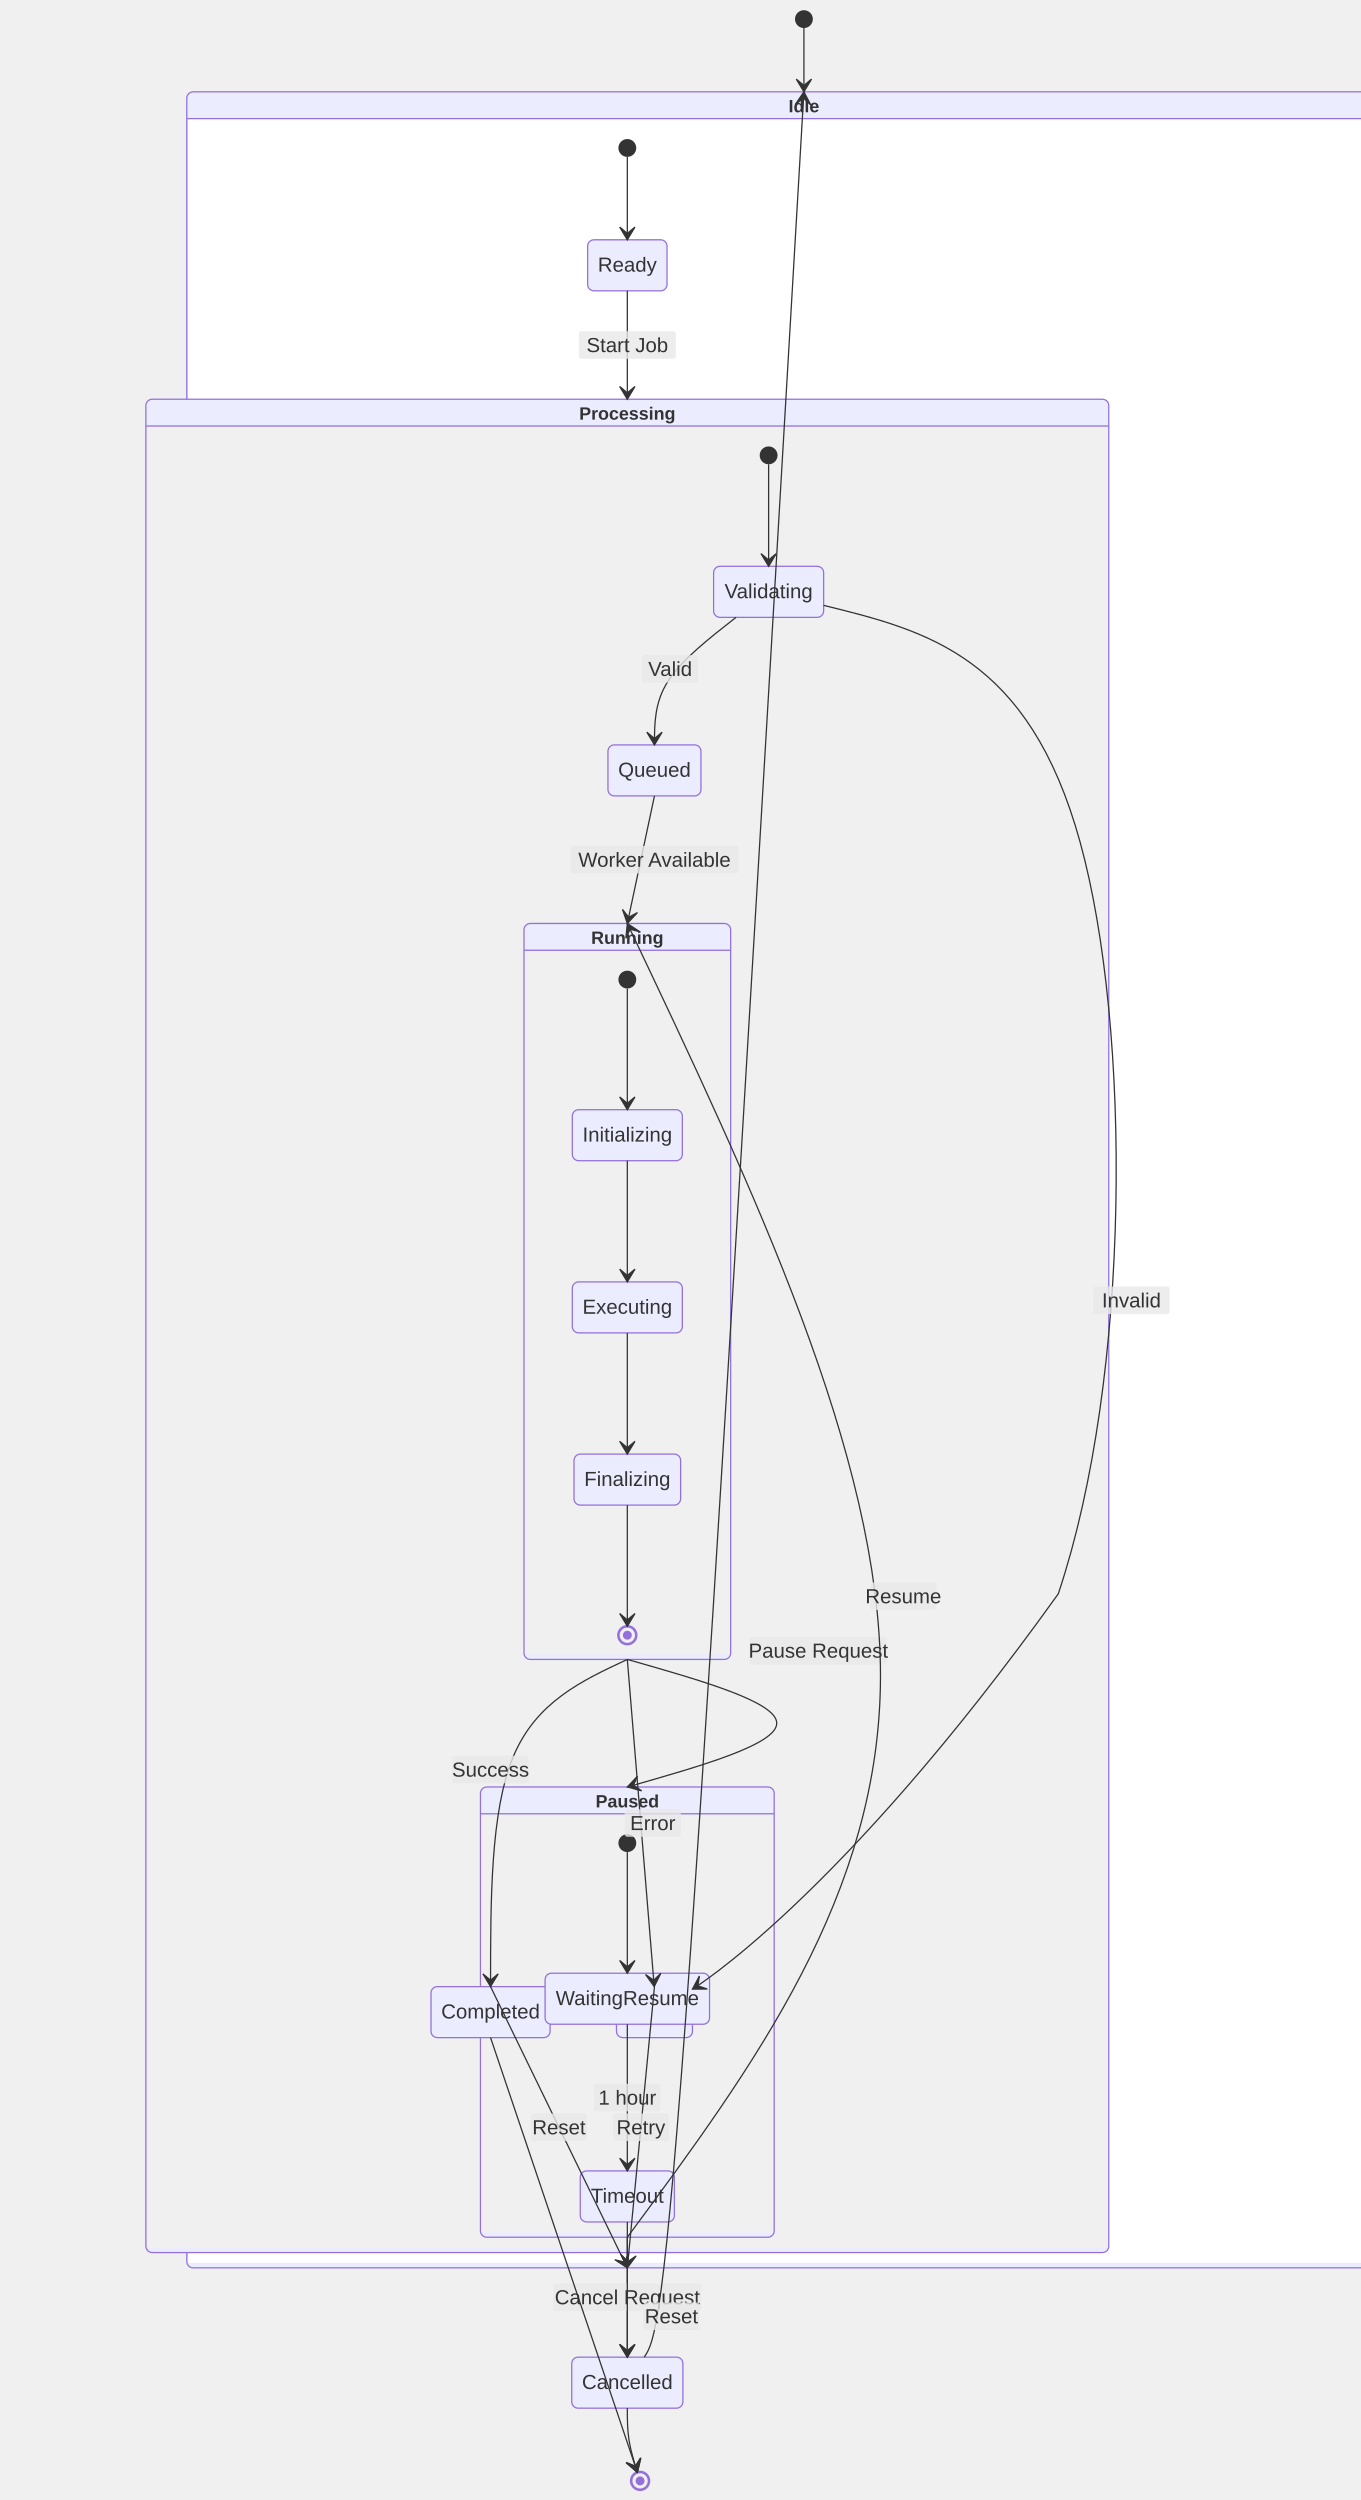
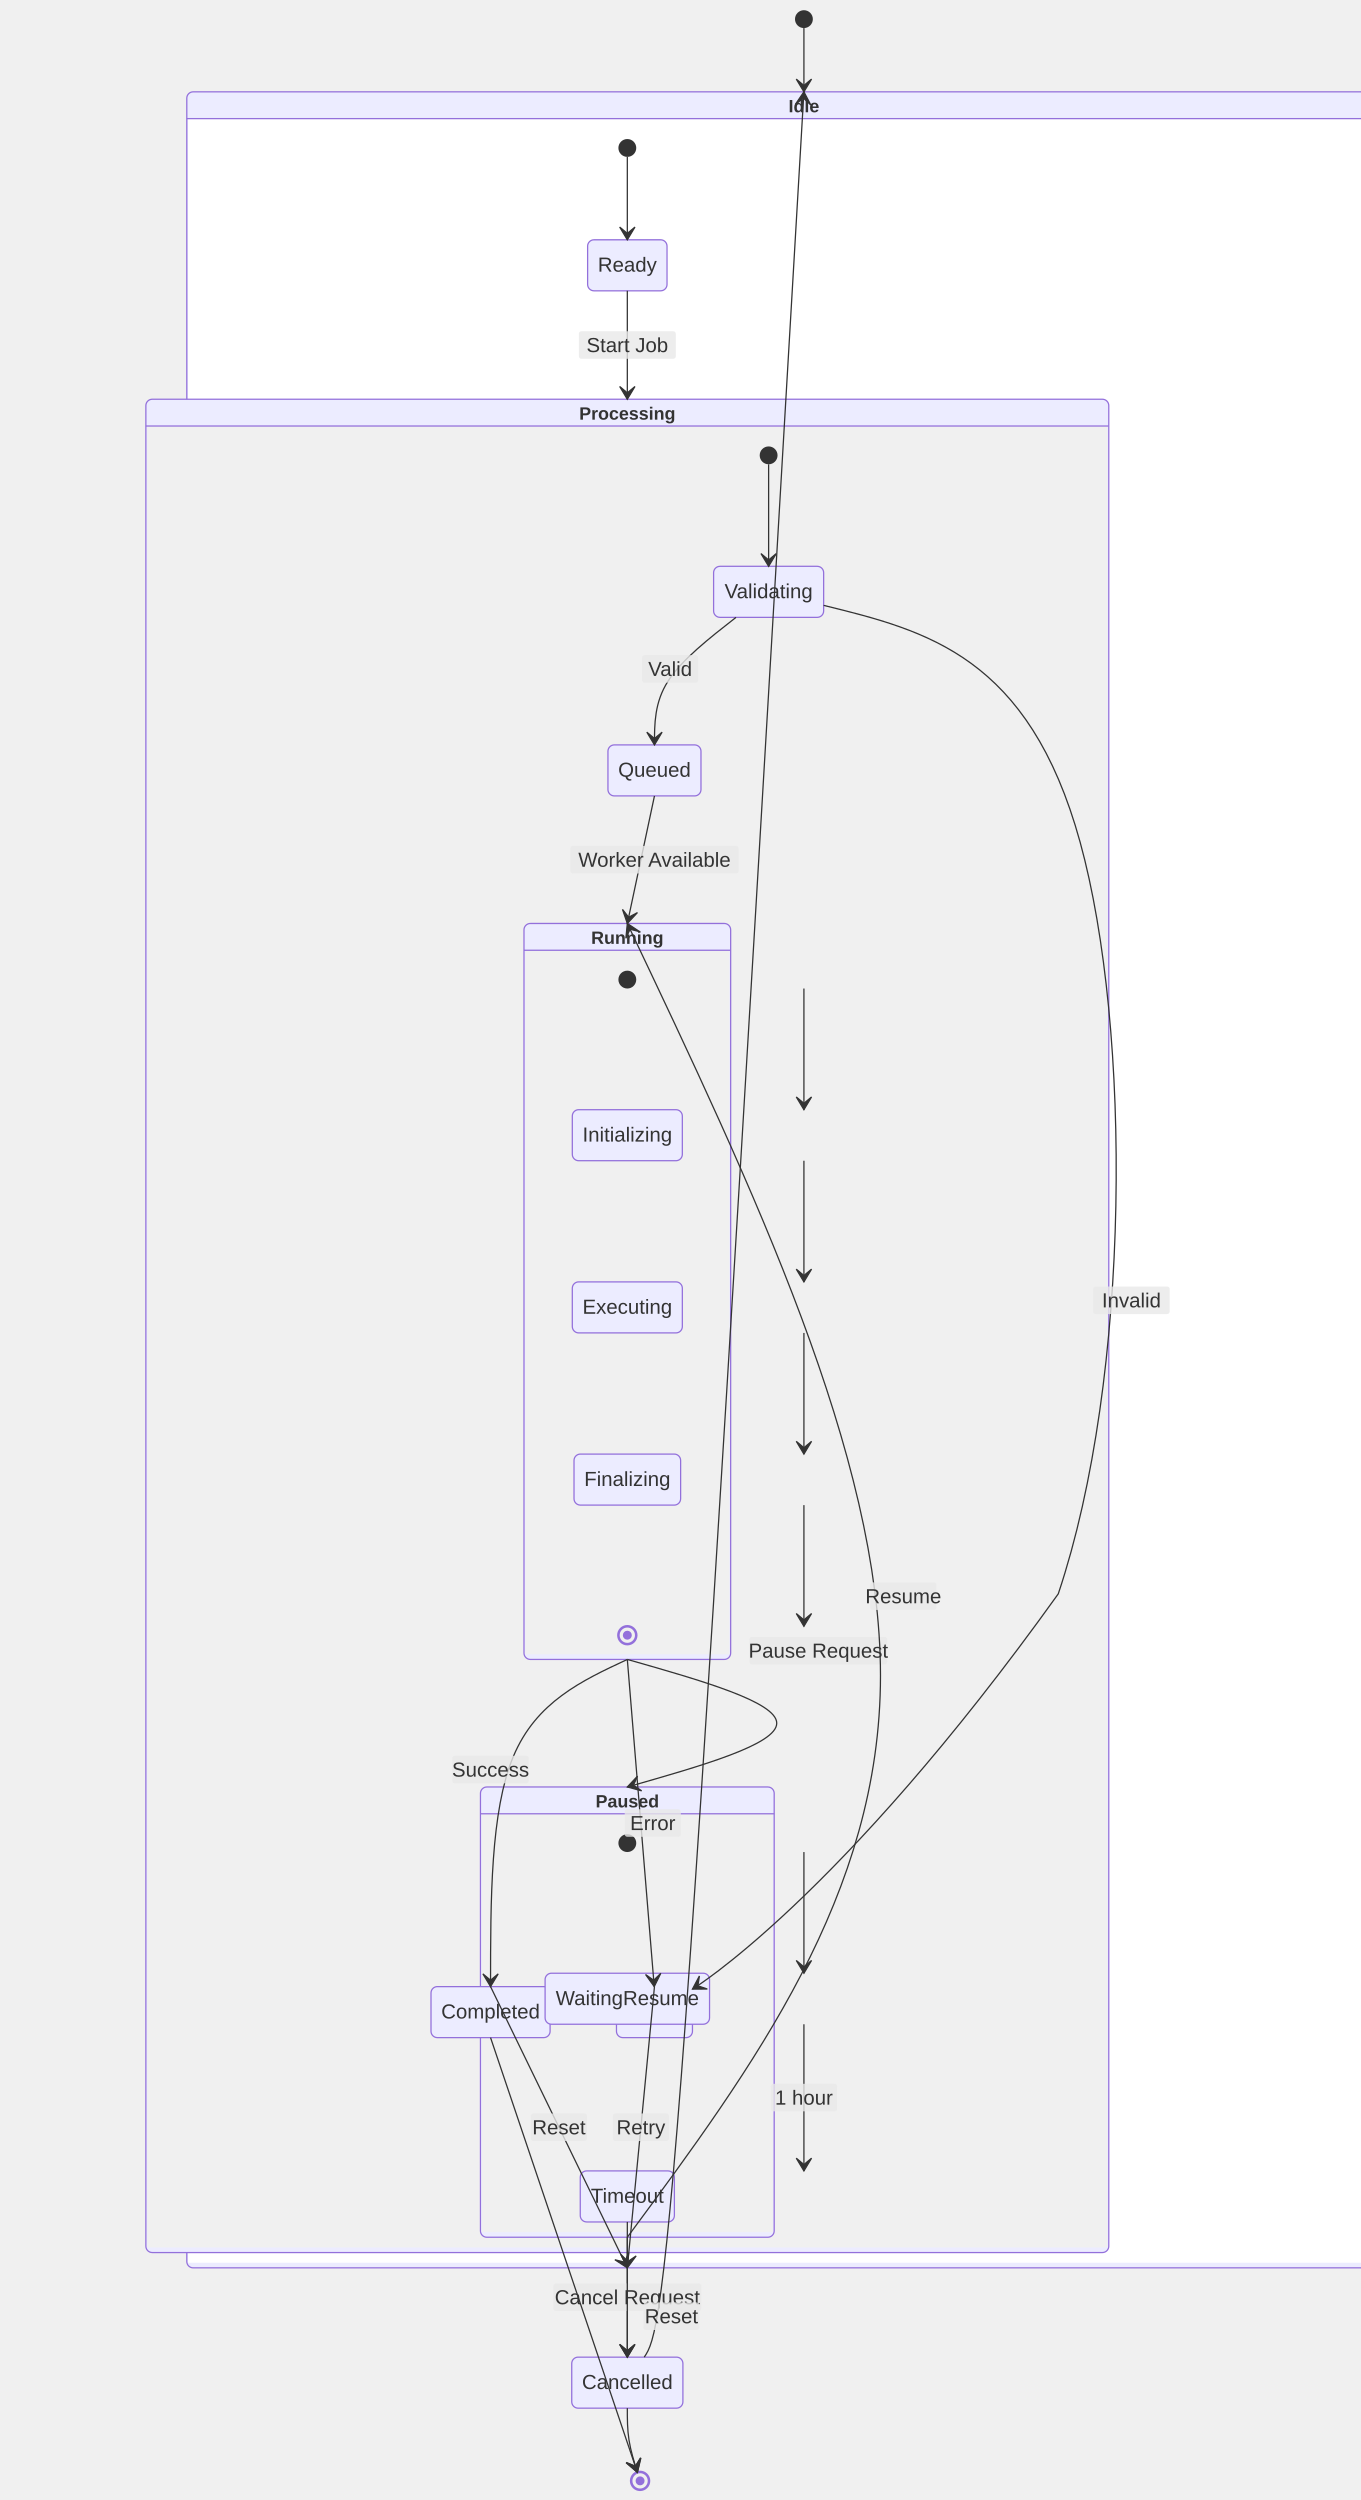
<svg xmlns="http://www.w3.org/2000/svg" width="1066.641" height="1960" viewBox="-8 -8 1066.641 1960" class="mermaid">
  <style>

.mermaid {
  font-family: trebuchet ms, verdana, arial, sans-serif;
  font-size: 16px;
}

.node rect,
.node polygon,
.node circle,
.node ellipse,
.node path {
  fill: #ECECFF;
  stroke: #9370DB;
  stroke-width: 1px;
}

.node line {
  stroke: #9370DB;
  stroke-width: 1px;
}

.node .label {
  fill: #333333;
}

.node text {
  fill: #333333;
  font-family: trebuchet ms, verdana, arial, sans-serif;
  font-size: 16px;
}

.edge-path {
  fill: none;
  stroke: #333333;
  stroke-width: 1px;
}

.edge-label {
  fill: #333333;
  font-family: trebuchet ms, verdana, arial, sans-serif;
}

.edge-label-bg {
  fill: rgba(232, 232, 232, 0.8);
}

.subgraph {
  fill: #ffffde;
  stroke: #aaaa33;
  stroke-width: 1px;
}

.subgraph-title {
  fill: #333333;
  font-weight: bold;
}

.cluster rect {
  fill: #ffffde;
  stroke: #aaaa33;
  stroke-width: 1px;
  rx: 5px;
  ry: 5px;
}

.cluster-label {
  fill: #333333;
  font-family: trebuchet ms, verdana, arial, sans-serif;
  font-size: 16px;
  font-weight: bold;
}

marker path {
  fill: #333333;
  stroke: #333333;
}


.state-title {
  fill: #333333;
}

.state-box {
  fill: #ECECFF;
  stroke: #9370DB;
}

.state-label {
  fill: #333333;
}

.state-description {
  fill: #666666;
}

.state-start {
  fill: #333333;
}

.state-end-outer {
  fill: none;
  stroke: #9370DB;
  stroke-width: 2;
}

.state-end-inner {
  fill: #9370DB;
  stroke: #9370DB;
  stroke-width: 2;
}

.state-fork-join {
  fill: #333333;
}

.state-choice {
  fill: #ECECFF;
  stroke: #333333;
}

.state-divider {
  stroke: #333333;
  stroke-dasharray: 5, 5;
  fill: none;
}

.transition-path {
  stroke: #333333;
  fill: none;
}

.transition-label {
  fill: #333333;
}

.transition-label-bg {
  fill: rgba(232, 232, 232, 0.8);
  stroke: none;
}

.note-box {
  fill: #FFFFCC;
  stroke: #333333;
}

.note-text {
  fill: #333333;
}

.state-composite-outer {
  fill: #ECECFF;
  stroke: #9370DB;
  stroke-width: 1px;
}

.state-composite-inner {
  fill: #ffffff;
  stroke: none;
}

.state-composite-inner-alt {
  fill: #f0f0f0;
  stroke: none;
}

.state-composite-label {
  fill: #333333;
  font-weight: bold;
}

.state-composite-divider {
  stroke: #9370DB;
  stroke-width: 1px;
  fill: none;
}

  </style>
  <defs>
    <marker id="arrow" viewBox="0 0 20 14" refX="19" refY="7" markerWidth="20" markerHeight="14" orient="auto" markerUnits="userSpaceOnUse">
-       <path d="M 19,7 L9,13 L14,7 L9,1 Z" stroke="#333333" stroke-width="1" fill="#333333" />
+       <path d="M 19,7 L9,13 L14,7 L9,1 Z" fill="#333333" stroke="#333333" stroke-width="1" />
    </marker>
  </defs>
  <g class="root">
    <g class="clusters">

    </g>
    <g class="edgePaths">

    </g>
    <g class="edgeLabels">

    </g>
    <g class="nodes">

    </g>
    <g class="composite-state" id="composite-Idle">
      <rect x="138.448" y="64" width="967.641" height="1706" rx="5" ry="5" class="state-composite-outer" />
      <rect x="139.448" y="85" width="965.641" height="1681" rx="0" ry="0" class="state-composite-inner" />
      <path d="M 138.448 85 L 1106.089 85" class="state-composite-divider" />
-       <text x="622.269" y="80" class="state-composite-label" text-anchor="middle" font-size="14">Idle</text>
+       <text x="622.269" y="80" class="state-composite-label" font-size="14" text-anchor="middle">Idle</text>
    </g>
    <g class="composite-state" id="composite-Processing">
      <rect x="106.364" y="305" width="754.913" height="1453" rx="5" ry="5" class="state-composite-outer" />
      <rect x="107.364" y="326" width="752.913" height="1428" rx="0" ry="0" class="state-composite-inner-alt" />
      <path d="M 106.364 326 L 861.277 326" class="state-composite-divider" />
-       <text x="483.821" y="321" class="state-composite-label" font-size="14" text-anchor="middle">Processing</text>
+       <text x="483.821" y="321" class="state-composite-label" text-anchor="middle" font-size="14">Processing</text>
    </g>
    <g class="composite-state" id="composite-Paused">
      <rect x="368.677" y="1393" width="230.288" height="353" rx="5" ry="5" class="state-composite-outer" />
      <rect x="369.677" y="1414" width="228.288" height="328" rx="0" ry="0" class="state-composite-inner-alt" />
      <path d="M 368.677 1414 L 598.964 1414" class="state-composite-divider" />
-       <text x="483.821" y="1409" class="state-composite-label" font-size="14" text-anchor="middle">Paused</text>
+       <text x="483.821" y="1409" class="state-composite-label" text-anchor="middle" font-size="14">Paused</text>
    </g>
    <g class="composite-state" id="composite-Running">
      <rect x="402.808" y="716" width="162.025" height="577" rx="5" ry="5" class="state-composite-outer" />
      <rect x="403.808" y="737" width="160.025" height="552" rx="0" ry="0" class="state-composite-inner-alt" />
      <path d="M 402.808 737 L 564.833 737" class="state-composite-divider" />
      <text x="483.821" y="732" class="state-composite-label" font-size="14" text-anchor="middle">Running</text>
    </g>
    <g class="state-node" id="state-Cancelled">
      <path d="M 445.243 1840 H 522.399 A 5 5 0 0 1 527.399 1845 V 1875 A 5 5 0 0 1 522.399 1880 H 445.243 A 5 5 0 0 1 440.243 1875 V 1845 A 5 5 0 0 1 445.243 1840 Z" class="state-box" fill="#ECECFF" stroke="#9370DB" stroke-width="1" />
      <text x="483.821" y="1865" class="state-label" font-size="16" text-anchor="middle">Cancelled</text>
    </g>
    <g class="state-node" id="state-Completed">
-       <path d="M 334.903 1549.5 H 418.278 A 5 5 0 0 1 423.278 1554.5 V 1584.5 A 5 5 0 0 1 418.278 1589.5 H 334.903 A 5 5 0 0 1 329.903 1584.5 V 1554.5 A 5 5 0 0 1 334.903 1549.5 Z" class="state-box" stroke="#9370DB" stroke-width="1" fill="#ECECFF" />
-       <text x="376.591" y="1574.5" class="state-label" font-size="16" text-anchor="middle">Completed</text>
+       <path d="M 334.903 1549.5 H 418.278 A 5 5 0 0 1 423.278 1554.5 V 1584.5 A 5 5 0 0 1 418.278 1589.5 H 334.903 A 5 5 0 0 1 329.903 1584.5 V 1554.5 A 5 5 0 0 1 334.903 1549.5 Z" class="state-box" stroke="#9370DB" fill="#ECECFF" stroke-width="1" />
+       <text x="376.591" y="1574.5" class="state-label" text-anchor="middle" font-size="16">Completed</text>
    </g>
    <g class="state-node" id="state-Executing">
-       <path d="M 445.688 997 H 521.953 A 5 5 0 0 1 526.953 1002 V 1032 A 5 5 0 0 1 521.953 1037 H 445.688 A 5 5 0 0 1 440.688 1032 V 1002 A 5 5 0 0 1 445.688 997 Z" class="state-box" fill="#ECECFF" stroke="#9370DB" stroke-width="1" />
+       <path d="M 445.688 997 H 521.953 A 5 5 0 0 1 526.953 1002 V 1032 A 5 5 0 0 1 521.953 1037 H 445.688 A 5 5 0 0 1 440.688 1032 V 1002 A 5 5 0 0 1 445.688 997 Z" class="state-box" stroke-width="1" fill="#ECECFF" stroke="#9370DB" />
      <text x="483.821" y="1022" class="state-label" text-anchor="middle" font-size="16">Executing</text>
    </g>
    <g class="state-node" id="state-Failed">
-       <path d="M 480.312 1549.5 H 529.89 A 5 5 0 0 1 534.89 1554.5 V 1584.5 A 5 5 0 0 1 529.89 1589.5 H 480.312 A 5 5 0 0 1 475.312 1584.5 V 1554.5 A 5 5 0 0 1 480.312 1549.5 Z" class="state-box" fill="#ECECFF" stroke="#9370DB" stroke-width="1" />
+       <path d="M 480.312 1549.5 H 529.89 A 5 5 0 0 1 534.89 1554.5 V 1584.5 A 5 5 0 0 1 529.89 1589.5 H 480.312 A 5 5 0 0 1 475.312 1584.5 V 1554.5 A 5 5 0 0 1 480.312 1549.5 Z" class="state-box" stroke="#9370DB" fill="#ECECFF" stroke-width="1" />
      <text x="505.101" y="1574.5" class="state-label" text-anchor="middle" font-size="16">Failed</text>
    </g>
    <g class="state-node" id="state-Finalizing">
-       <path d="M 447.028 1132 H 520.614 A 5 5 0 0 1 525.614 1137 V 1167 A 5 5 0 0 1 520.614 1172 H 447.028 A 5 5 0 0 1 442.028 1167 V 1137 A 5 5 0 0 1 447.028 1132 Z" class="state-box" stroke="#9370DB" stroke-width="1" fill="#ECECFF" />
+       <path d="M 447.028 1132 H 520.614 A 5 5 0 0 1 525.614 1137 V 1167 A 5 5 0 0 1 520.614 1172 H 447.028 A 5 5 0 0 1 442.028 1167 V 1137 A 5 5 0 0 1 447.028 1132 Z" class="state-box" fill="#ECECFF" stroke="#9370DB" stroke-width="1" />
      <text x="483.821" y="1157" class="state-label" font-size="16" text-anchor="middle">Finalizing</text>
    </g>
    <g class="state-node" id="state-Idle_start">
      <circle cx="483.821" cy="108" r="7" class="state-start" fill="#333333" />
    </g>
    <g class="state-node" id="state-Initializing">
-       <path d="M 445.692 862 H 521.95 A 5 5 0 0 1 526.95 867 V 897 A 5 5 0 0 1 521.95 902 H 445.692 A 5 5 0 0 1 440.692 897 V 867 A 5 5 0 0 1 445.692 862 Z" class="state-box" stroke="#9370DB" fill="#ECECFF" stroke-width="1" />
-       <text x="483.821" y="887" class="state-label" text-anchor="middle" font-size="16">Initializing</text>
+       <path d="M 445.692 862 H 521.95 A 5 5 0 0 1 526.95 867 V 897 A 5 5 0 0 1 521.95 902 H 445.692 A 5 5 0 0 1 440.692 897 V 867 A 5 5 0 0 1 445.692 862 Z" class="state-box" fill="#ECECFF" stroke="#9370DB" stroke-width="1" />
+       <text x="483.821" y="887" class="state-label" font-size="16" text-anchor="middle">Initializing</text>
    </g>
    <g class="state-node" id="state-Paused_start">
      <circle cx="483.821" cy="1437" r="7" class="state-start" fill="#333333" />
    </g>
    <g class="state-node" id="state-Processing_start">
      <circle cx="594.601" cy="349" r="7" class="state-start" fill="#333333" />
    </g>
    <g class="state-node" id="state-Queued">
      <path d="M 473.632 576 H 536.57 A 5 5 0 0 1 541.57 581 V 611 A 5 5 0 0 1 536.57 616 H 473.632 A 5 5 0 0 1 468.632 611 V 581 A 5 5 0 0 1 473.632 576 Z" class="state-box" stroke="#9370DB" stroke-width="1" fill="#ECECFF" />
      <text x="505.101" y="601" class="state-label" text-anchor="middle" font-size="16">Queued</text>
    </g>
    <g class="state-node" id="state-Ready">
-       <path d="M 457.696 180 H 509.946 A 5 5 0 0 1 514.946 185 V 215 A 5 5 0 0 1 509.946 220 H 457.696 A 5 5 0 0 1 452.696 215 V 185 A 5 5 0 0 1 457.696 180 Z" class="state-box" fill="#ECECFF" stroke="#9370DB" stroke-width="1" />
-       <text x="483.821" y="205" class="state-label" text-anchor="middle" font-size="16">Ready</text>
+       <path d="M 457.696 180 H 509.946 A 5 5 0 0 1 514.946 185 V 215 A 5 5 0 0 1 509.946 220 H 457.696 A 5 5 0 0 1 452.696 215 V 185 A 5 5 0 0 1 457.696 180 Z" class="state-box" stroke="#9370DB" stroke-width="1" fill="#ECECFF" />
+       <text x="483.821" y="205" class="state-label" font-size="16" text-anchor="middle">Ready</text>
    </g>
    <g class="state-node" id="state-Running_end">
-       <path d="M 476.821 1274 A 7 7 0 1 0 490.821 1274 A 7 7 0 1 0 476.821 1274 Z" class="state-end-outer" fill="none" stroke="#9370DB" stroke-width="2" />
-       <path d="M 481.301 1274 A 2.52 2.52 0 1 0 486.341 1274 A 2.52 2.52 0 1 0 481.301 1274 Z" class="state-end-inner" stroke-width="2" stroke="#9370DB" fill="#9370DB" />
+       <path d="M 476.821 1274 A 7 7 0 1 0 490.821 1274 A 7 7 0 1 0 476.821 1274 Z" class="state-end-outer" stroke="#9370DB" stroke-width="2" fill="none" />
+       <path d="M 481.301 1274 A 2.52 2.52 0 1 0 486.341 1274 A 2.52 2.52 0 1 0 481.301 1274 Z" class="state-end-inner" stroke="#9370DB" stroke-width="2" fill="#9370DB" />
    </g>
    <g class="state-node" id="state-Running_start">
      <circle cx="483.821" cy="760" r="7" class="state-start" fill="#333333" />
    </g>
    <g class="state-node" id="state-Timeout">
-       <path d="M 451.922 1694 H 515.719 A 5 5 0 0 1 520.719 1699 V 1729 A 5 5 0 0 1 515.719 1734 H 451.922 A 5 5 0 0 1 446.922 1729 V 1699 A 5 5 0 0 1 451.922 1694 Z" class="state-box" fill="#ECECFF" stroke="#9370DB" stroke-width="1" />
+       <path d="M 451.922 1694 H 515.719 A 5 5 0 0 1 520.719 1699 V 1729 A 5 5 0 0 1 515.719 1734 H 451.922 A 5 5 0 0 1 446.922 1729 V 1699 A 5 5 0 0 1 451.922 1694 Z" class="state-box" stroke="#9370DB" stroke-width="1" fill="#ECECFF" />
      <text x="483.821" y="1719" class="state-label" font-size="16" text-anchor="middle">Timeout</text>
    </g>
    <g class="state-node" id="state-Validating">
-       <path d="M 556.464 436 H 632.738 A 5 5 0 0 1 637.738 441 V 471 A 5 5 0 0 1 632.738 476 H 556.464 A 5 5 0 0 1 551.464 471 V 441 A 5 5 0 0 1 556.464 436 Z" class="state-box" stroke-width="1" fill="#ECECFF" stroke="#9370DB" />
-       <text x="594.601" y="461" class="state-label" font-size="16" text-anchor="middle">Validating</text>
+       <path d="M 556.464 436 H 632.738 A 5 5 0 0 1 637.738 441 V 471 A 5 5 0 0 1 632.738 476 H 556.464 A 5 5 0 0 1 551.464 471 V 441 A 5 5 0 0 1 556.464 436 Z" class="state-box" stroke="#9370DB" stroke-width="1" fill="#ECECFF" />
+       <text x="594.601" y="461" class="state-label" text-anchor="middle" font-size="16">Validating</text>
    </g>
    <g class="state-node" id="state-WaitingResume">
-       <path d="M 424.356 1539 H 543.286 A 5 5 0 0 1 548.286 1544 V 1574 A 5 5 0 0 1 543.286 1579 H 424.356 A 5 5 0 0 1 419.356 1574 V 1544 A 5 5 0 0 1 424.356 1539 Z" class="state-box" stroke-width="1" stroke="#9370DB" fill="#ECECFF" />
-       <text x="483.821" y="1564" class="state-label" font-size="16" text-anchor="middle">WaitingResume</text>
+       <path d="M 424.356 1539 H 543.286 A 5 5 0 0 1 548.286 1544 V 1574 A 5 5 0 0 1 543.286 1579 H 424.356 A 5 5 0 0 1 419.356 1574 V 1544 A 5 5 0 0 1 424.356 1539 Z" class="state-box" stroke="#9370DB" fill="#ECECFF" stroke-width="1" />
+       <text x="483.821" y="1564" class="state-label" text-anchor="middle" font-size="16">WaitingResume</text>
    </g>
    <g class="state-node" id="state-root_end">
      <path d="M 486.821 1937 A 7 7 0 1 0 500.821 1937 A 7 7 0 1 0 486.821 1937 Z" class="state-end-outer" fill="none" stroke="#9370DB" stroke-width="2" />
-       <path d="M 491.301 1937 A 2.52 2.52 0 1 0 496.341 1937 A 2.52 2.52 0 1 0 491.301 1937 Z" class="state-end-inner" stroke="#9370DB" stroke-width="2" fill="#9370DB" />
+       <path d="M 491.301 1937 A 2.52 2.52 0 1 0 496.341 1937 A 2.52 2.52 0 1 0 491.301 1937 Z" class="state-end-inner" fill="#9370DB" stroke="#9370DB" stroke-width="2" />
    </g>
    <g class="state-node" id="state-root_start">
      <circle cx="622.269" cy="7" r="7" class="state-start" fill="#333333" />
    </g>
    <g class="transition">
      <path d="M 622.27 14.00 C 622.27 22.33, 622.27 30.67, 622.27 39.00 C 622.27 47.33, 622.27 55.67, 622.27 64.00" class="transition-path" stroke-width="1" fill="none" marker-end="url(#arrow)" />
    </g>
    <g class="transition">
-       <path d="M 483.82 115.00 C 483.82 125.83, 483.82 136.67, 483.82 147.50 C 483.82 158.33, 483.82 169.17, 483.82 180.00" class="transition-path" fill="none" marker-end="url(#arrow)" stroke-width="1" />
-     </g>
-     <g class="transition">
-       <path d="M 483.82 220.00 C 483.82 234.17, 483.82 248.33, 483.82 262.50 C 483.82 276.67, 483.82 290.83, 483.82 305.00" class="transition-path" stroke-width="1" marker-end="url(#arrow)" fill="none" />
+       <path d="M 483.82 115.00 C 483.82 125.83, 483.82 136.67, 483.82 147.50 C 483.82 158.33, 483.82 169.17, 483.82 180.00" class="transition-path" stroke-width="1" marker-end="url(#arrow)" fill="none" />
+     </g>
+     <g class="transition">
+       <path d="M 483.82 220.00 C 483.82 234.17, 483.82 248.33, 483.82 262.50 C 483.82 276.67, 483.82 290.83, 483.82 305.00" class="transition-path" fill="none" stroke-width="1" marker-end="url(#arrow)" />
      <path d="M 447.821 251.7 H 519.821 A 2 2 0 0 1 521.821 253.7 V 271.3 A 2 2 0 0 1 519.821 273.3 H 447.821 A 2 2 0 0 1 445.821 271.3 V 253.7 A 2 2 0 0 1 447.821 251.7 Z" class="transition-label-bg" />
-       <text x="483.821" y="262.5" class="transition-label" text-anchor="middle" font-size="16" dominant-baseline="central">Start Job</text>
-     </g>
-     <g class="transition">
-       <path d="M 594.60 356.00 C 594.60 369.33, 594.60 382.67, 594.60 396.00 C 594.60 409.33, 594.60 422.67, 594.60 436.00" class="transition-path" stroke-width="1" fill="none" marker-end="url(#arrow)" />
-     </g>
-     <g class="transition">
-       <path d="M 569.03 476.00 C 547.72 492.67, 526.41 509.33, 515.76 526.00 C 505.10 542.67, 505.10 559.33, 505.10 576.00" class="transition-path" fill="none" stroke-width="1" marker-end="url(#arrow)" />
+       <text x="483.821" y="262.5" class="transition-label" dominant-baseline="central" text-anchor="middle" font-size="16">Start Job</text>
+     </g>
+     <g class="transition">
+       <path d="M 594.60 356.00 C 594.60 369.33, 594.60 382.67, 594.60 396.00 C 594.60 409.33, 594.60 422.67, 594.60 436.00" class="transition-path" marker-end="url(#arrow)" stroke-width="1" fill="none" />
+     </g>
+     <g class="transition">
+       <path d="M 569.03 476.00 C 547.72 492.67, 526.41 509.33, 515.76 526.00 C 505.10 542.67, 505.10 559.33, 505.10 576.00" class="transition-path" marker-end="url(#arrow)" stroke-width="1" fill="none" />
      <path d="M 497.373 505.602 H 537.373 A 2 2 0 0 1 539.373 507.602 V 525.202 A 2 2 0 0 1 537.373 527.202 H 497.373 A 2 2 0 0 1 495.373 525.202 V 507.602 A 2 2 0 0 1 497.373 505.602 Z" class="transition-label-bg" />
-       <text x="517.373" y="516.402" class="transition-label" dominant-baseline="central" text-anchor="middle" font-size="16">Valid</text>
+       <text x="517.373" y="516.402" class="transition-label" text-anchor="middle" dominant-baseline="central" font-size="16">Valid</text>
    </g>
    <g class="transition">
      <path d="M 637.74 466.62 C 718.17 486.41, 798.60 506.21, 838.82 652.27 C 879.03 798.33, 879.03 1070.67, 821.68 1241.58 C 649.60 1481.97, 534.89 1551.46, 534.89 1551.46" class="transition-path" marker-end="url(#arrow)" stroke-width="1" fill="none" />
      <path d="M 851.034 1000.629 H 907.034 A 2 2 0 0 1 909.034 1002.629 V 1020.229 A 2 2 0 0 1 907.034 1022.229 H 851.034 A 2 2 0 0 1 849.034 1020.229 V 1002.629 A 2 2 0 0 1 851.034 1000.629 Z" class="transition-label-bg" />
      <text x="879.034" y="1011.429" class="transition-label" dominant-baseline="central" font-size="16" text-anchor="middle">Invalid</text>
    </g>
    <g class="transition">
-       <path d="M 505.10 616.00 L 483.82 716.00" class="transition-path" fill="none" stroke-width="1" marker-end="url(#arrow)" />
+       <path d="M 505.10 616.00 L 483.82 716.00" class="transition-path" marker-end="url(#arrow)" fill="none" stroke-width="1" />
      <path d="M 441.101 655.2 H 569.101 A 2 2 0 0 1 571.101 657.2 V 674.8 A 2 2 0 0 1 569.101 676.8 H 441.101 A 2 2 0 0 1 439.101 674.8 V 657.2 A 2 2 0 0 1 441.101 655.2 Z" class="transition-label-bg" />
-       <text x="505.101" y="666" class="transition-label" dominant-baseline="central" text-anchor="middle" font-size="16">Worker Available</text>
-     </g>
-     <g class="transition">
-       <path d="M 483.82 1293.00 C 448.08 1309.67, 412.33 1326.33, 394.46 1369.08 C 376.59 1411.83, 376.59 1480.67, 376.59 1549.50" class="transition-path" stroke-width="1" fill="none" marker-end="url(#arrow)" />
+       <text x="505.101" y="666" class="transition-label" font-size="16" text-anchor="middle" dominant-baseline="central">Worker Available</text>
+     </g>
+     <g class="transition">
+       <path d="M 483.82 1293.00 C 448.08 1309.67, 412.33 1326.33, 394.46 1369.08 C 376.59 1411.83, 376.59 1480.67, 376.59 1549.50" class="transition-path" stroke-width="1" marker-end="url(#arrow)" fill="none" />
      <path d="M 348.591 1368.538 H 404.591 A 2 2 0 0 1 406.591 1370.538 V 1388.138 A 2 2 0 0 1 404.591 1390.138 H 348.591 A 2 2 0 0 1 346.591 1388.138 V 1370.538 A 2 2 0 0 1 348.591 1368.538 Z" class="transition-label-bg" />
      <text x="376.591" y="1379.338" class="transition-label" font-size="16" dominant-baseline="central" text-anchor="middle">Success</text>
    </g>
    <g class="transition">
-       <path d="M 483.82 1293.00 L 504.92 1549.50" class="transition-path" stroke-width="1" marker-end="url(#arrow)" fill="none" />
+       <path d="M 483.82 1293.00 L 504.92 1549.50" class="transition-path" fill="none" stroke-width="1" marker-end="url(#arrow)" />
      <path d="M 483.77 1410.451 H 523.77 A 2 2 0 0 1 525.77 1412.451 V 1430.051 A 2 2 0 0 1 523.77 1432.051 H 483.77 A 2 2 0 0 1 481.77 1430.051 V 1412.451 A 2 2 0 0 1 483.77 1410.451 Z" class="transition-label-bg" />
-       <text x="503.77" y="1421.251" class="transition-label" dominant-baseline="central" font-size="16" text-anchor="middle">Error</text>
-     </g>
-     <g class="transition">
-       <path d="M 483.82 1293.00 C 542.39 1309.67, 600.96 1326.33, 600.96 1343.00 C 600.96 1359.67, 542.39 1376.33, 483.82 1393.00" class="transition-path" stroke-width="1" fill="none" marker-end="url(#arrow)" />
+       <text x="503.77" y="1421.251" class="transition-label" text-anchor="middle" font-size="16" dominant-baseline="central">Error</text>
+     </g>
+     <g class="transition">
+       <path d="M 483.82 1293.00 C 542.39 1309.67, 600.96 1326.33, 600.96 1343.00 C 600.96 1359.67, 542.39 1376.33, 483.82 1393.00" class="transition-path" stroke-width="1" marker-end="url(#arrow)" fill="none" />
      <path d="M 581.57 1275.29 H 685.57 A 2 2 0 0 1 687.57 1277.29 V 1294.89 A 2 2 0 0 1 685.57 1296.89 H 581.57 A 2 2 0 0 1 579.57 1294.89 V 1277.29 A 2 2 0 0 1 581.57 1275.29 Z" class="transition-label-bg" />
-       <text x="633.57" y="1286.09" class="transition-label" dominant-baseline="central" text-anchor="middle" font-size="16">Pause Request</text>
-     </g>
-     <g class="transition">
-       <path d="M 483.82 767.00 C 483.82 782.83, 483.82 798.67, 483.82 814.50 C 483.82 830.33, 483.82 846.17, 483.82 862.00" class="transition-path" stroke-width="1" marker-end="url(#arrow)" fill="none" />
-     </g>
-     <g class="transition">
-       <path d="M 483.82 902.00 C 483.82 917.83, 483.82 933.67, 483.82 949.50 C 483.82 965.33, 483.82 981.17, 483.82 997.00" class="transition-path" marker-end="url(#arrow)" stroke-width="1" fill="none" />
-     </g>
-     <g class="transition">
-       <path d="M 483.82 1037.00 C 483.82 1052.83, 483.82 1068.67, 483.82 1084.50 C 483.82 1100.33, 483.82 1116.17, 483.82 1132.00" class="transition-path" fill="none" marker-end="url(#arrow)" stroke-width="1" />
-     </g>
-     <g class="transition">
-       <path d="M 483.82 1172.00 C 483.82 1187.83, 483.82 1203.67, 483.82 1219.50 C 483.82 1235.33, 483.82 1251.17, 483.82 1267.00" class="transition-path" fill="none" stroke-width="1" marker-end="url(#arrow)" />
-     </g>
-     <g class="transition">
-       <path d="M 483.82 1444.00 C 483.82 1459.83, 483.82 1475.67, 483.82 1491.50 C 483.82 1507.33, 483.82 1523.17, 483.82 1539.00" class="transition-path" stroke-width="1" fill="none" marker-end="url(#arrow)" />
-     </g>
-     <g class="transition">
-       <path d="M 483.82 1579.00 C 483.82 1598.17, 483.82 1617.33, 483.82 1636.50 C 483.82 1655.67, 483.82 1674.83, 483.82 1694.00" class="transition-path" marker-end="url(#arrow)" stroke-width="1" fill="none" />
-       <path d="M 459.821 1625.7 H 507.821 A 2 2 0 0 1 509.821 1627.7 V 1645.3 A 2 2 0 0 1 507.821 1647.3 H 459.821 A 2 2 0 0 1 457.821 1645.3 V 1627.7 A 2 2 0 0 1 459.821 1625.7 Z" class="transition-label-bg" />
-       <text x="483.821" y="1636.5" class="transition-label" font-size="16" text-anchor="middle" dominant-baseline="central">1 hour</text>
-     </g>
-     <g class="transition">
-       <path d="M 483.82 1746.00 C 583.06 1611.67, 682.30 1477.33, 682.30 1305.67 C 682.30 1134.00, 583.06 925.00, 483.82 716.00" class="transition-path" fill="none" marker-end="url(#arrow)" stroke-width="1" />
+       <text x="633.57" y="1286.09" class="transition-label" font-size="16" text-anchor="middle" dominant-baseline="central">Pause Request</text>
+     </g>
+     <g class="transition">
+       <path d="M 622.27 767.00 C 622.27 782.83, 622.27 798.67, 622.27 814.50 C 622.27 830.33, 622.27 846.17, 622.27 862.00" class="transition-path" fill="none" stroke-width="1" marker-end="url(#arrow)" />
+     </g>
+     <g class="transition">
+       <path d="M 622.27 902.00 C 622.27 917.83, 622.27 933.67, 622.27 949.50 C 622.27 965.33, 622.27 981.17, 622.27 997.00" class="transition-path" marker-end="url(#arrow)" stroke-width="1" fill="none" />
+     </g>
+     <g class="transition">
+       <path d="M 622.27 1037.00 C 622.27 1052.83, 622.27 1068.67, 622.27 1084.50 C 622.27 1100.33, 622.27 1116.17, 622.27 1132.00" class="transition-path" fill="none" stroke-width="1" marker-end="url(#arrow)" />
+     </g>
+     <g class="transition">
+       <path d="M 622.27 1172.00 C 622.27 1187.83, 622.27 1203.67, 622.27 1219.50 C 622.27 1235.33, 622.27 1251.17, 622.27 1267.00" class="transition-path" marker-end="url(#arrow)" fill="none" stroke-width="1" />
+     </g>
+     <g class="transition">
+       <path d="M 622.27 1444.00 C 622.27 1459.83, 622.27 1475.67, 622.27 1491.50 C 622.27 1507.33, 622.27 1523.17, 622.27 1539.00" class="transition-path" marker-end="url(#arrow)" stroke-width="1" fill="none" />
+     </g>
+     <g class="transition">
+       <path d="M 622.27 1579.00 C 622.27 1598.17, 622.27 1617.33, 622.27 1636.50 C 622.27 1655.67, 622.27 1674.83, 622.27 1694.00" class="transition-path" stroke-width="1" marker-end="url(#arrow)" fill="none" />
+       <path d="M 598.269 1625.7 H 646.269 A 2 2 0 0 1 648.269 1627.7 V 1645.3 A 2 2 0 0 1 646.269 1647.3 H 598.269 A 2 2 0 0 1 596.269 1645.3 V 1627.7 A 2 2 0 0 1 598.269 1625.7 Z" class="transition-label-bg" />
+       <text x="622.269" y="1636.5" class="transition-label" dominant-baseline="central" text-anchor="middle" font-size="16">1 hour</text>
+     </g>
+     <g class="transition">
+       <path d="M 483.82 1746.00 C 583.06 1611.67, 682.30 1477.33, 682.30 1305.67 C 682.30 1134.00, 583.06 925.00, 483.82 716.00" class="transition-path" marker-end="url(#arrow)" stroke-width="1" fill="none" />
      <path d="M 676.2 1232.605 H 724.2 A 2 2 0 0 1 726.2 1234.605 V 1252.205 A 2 2 0 0 1 724.2 1254.205 H 676.2 A 2 2 0 0 1 674.2 1252.205 V 1234.605 A 2 2 0 0 1 676.2 1232.605 Z" class="transition-label-bg" />
      <text x="700.2" y="1243.405" class="transition-label" font-size="16" dominant-baseline="central" text-anchor="middle">Resume</text>
    </g>
    <g class="transition">
      <path d="M 483.82 1746.00 C 483.82 1761.67, 483.82 1777.33, 483.82 1793.00 C 483.82 1808.67, 483.82 1824.33, 483.82 1840.00" class="transition-path" stroke-width="1" fill="none" marker-end="url(#arrow)" />
      <path d="M 427.821 1782.2 H 539.821 A 2 2 0 0 1 541.821 1784.2 V 1801.8 A 2 2 0 0 1 539.821 1803.8 H 427.821 A 2 2 0 0 1 425.821 1801.8 V 1784.2 A 2 2 0 0 1 427.821 1782.2 Z" class="transition-label-bg" />
-       <text x="483.821" y="1793" class="transition-label" dominant-baseline="central" font-size="16" text-anchor="middle">Cancel Request</text>
-     </g>
-     <g class="transition">
-       <path d="M 483.82 1734.00 C 483.82 1751.67, 483.82 1769.33, 483.82 1787.00 C 483.82 1804.67, 483.82 1822.33, 483.82 1840.00" class="transition-path" fill="none" marker-end="url(#arrow)" stroke-width="1" />
+       <text x="483.821" y="1793" class="transition-label" font-size="16" text-anchor="middle" dominant-baseline="central">Cancel Request</text>
+     </g>
+     <g class="transition">
+       <path d="M 483.82 1734.00 C 483.82 1751.67, 483.82 1769.33, 483.82 1787.00 C 483.82 1804.67, 483.82 1822.33, 483.82 1840.00" class="transition-path" stroke-width="1" fill="none" marker-end="url(#arrow)" />
    </g>
    <g class="transition">
      <path d="M 376.59 1549.50 C 394.46 1586.25, 412.33 1623.00, 430.21 1659.75 C 448.08 1696.50, 465.95 1733.25, 483.82 1770.00" class="transition-path" marker-end="url(#arrow)" stroke-width="1" fill="none" />
      <path d="M 410.206 1648.95 H 450.206 A 2 2 0 0 1 452.206 1650.95 V 1668.55 A 2 2 0 0 1 450.206 1670.55 H 410.206 A 2 2 0 0 1 408.206 1668.55 V 1650.95 A 2 2 0 0 1 410.206 1648.95 Z" class="transition-label-bg" />
-       <text x="430.206" y="1659.75" class="transition-label" text-anchor="middle" font-size="16" dominant-baseline="central">Reset</text>
-     </g>
-     <g class="transition">
-       <path d="M 505.10 1549.50 C 501.55 1586.25, 498.01 1623.00, 494.46 1659.75 C 490.91 1696.50, 487.37 1733.25, 483.82 1770.00" class="transition-path" fill="none" stroke-width="1" marker-end="url(#arrow)" />
+       <text x="430.206" y="1659.75" class="transition-label" dominant-baseline="central" text-anchor="middle" font-size="16">Reset</text>
+     </g>
+     <g class="transition">
+       <path d="M 505.10 1549.50 C 501.55 1586.25, 498.01 1623.00, 494.46 1659.75 C 490.91 1696.50, 487.37 1733.25, 483.82 1770.00" class="transition-path" fill="none" marker-end="url(#arrow)" stroke-width="1" />
      <path d="M 474.461 1648.95 H 514.461 A 2 2 0 0 1 516.461 1650.95 V 1668.55 A 2 2 0 0 1 514.461 1670.55 H 474.461 A 2 2 0 0 1 472.461 1668.55 V 1650.95 A 2 2 0 0 1 474.461 1648.95 Z" class="transition-label-bg" />
-       <text x="494.461" y="1659.75" class="transition-label" dominant-baseline="central" text-anchor="middle" font-size="16">Retry</text>
-     </g>
-     <g class="transition">
-       <path d="M 497.09 1840.00 C 504.84 1828.33, 512.58 1816.67, 533.44 1520.67 C 554.30 1224.67, 588.29 644.33, 622.27 64.00" class="transition-path" marker-end="url(#arrow)" stroke-width="1" fill="none" />
+       <text x="494.461" y="1659.75" class="transition-label" text-anchor="middle" dominant-baseline="central" font-size="16">Retry</text>
+     </g>
+     <g class="transition">
+       <path d="M 497.09 1840.00 C 504.84 1828.33, 512.58 1816.67, 533.44 1520.67 C 554.30 1224.67, 588.29 644.33, 622.27 64.00" class="transition-path" fill="none" stroke-width="1" marker-end="url(#arrow)" />
      <path d="M 498.392 1797.106 H 538.392 A 2 2 0 0 1 540.392 1799.106 V 1816.706 A 2 2 0 0 1 538.392 1818.706 H 498.392 A 2 2 0 0 1 496.392 1816.706 V 1799.106 A 2 2 0 0 1 498.392 1797.106 Z" class="transition-label-bg" />
      <text x="518.392" y="1807.906" class="transition-label" font-size="16" text-anchor="middle" dominant-baseline="central">Reset</text>
    </g>
    <g class="transition">
-       <path d="M 376.59 1589.50 C 395.77 1646.31, 414.96 1703.11, 434.14 1759.92 C 453.33 1816.72, 472.51 1873.53, 491.69 1930.33" class="transition-path" fill="none" stroke-width="1" marker-end="url(#arrow)" />
-     </g>
-     <g class="transition">
-       <path d="M 483.82 1880.00 C 483.82 1888.33, 483.82 1896.67, 485.14 1905.05 C 486.46 1913.44, 489.10 1921.88, 491.73 1930.32" class="transition-path" marker-end="url(#arrow)" stroke-width="1" fill="none" />
+       <path d="M 376.59 1589.50 C 395.77 1646.31, 414.96 1703.11, 434.14 1759.92 C 453.33 1816.72, 472.51 1873.53, 491.69 1930.33" class="transition-path" stroke-width="1" marker-end="url(#arrow)" fill="none" />
+     </g>
+     <g class="transition">
+       <path d="M 483.82 1880.00 C 483.82 1888.33, 483.82 1896.67, 485.14 1905.05 C 486.46 1913.44, 489.10 1921.88, 491.73 1930.32" class="transition-path" fill="none" marker-end="url(#arrow)" stroke-width="1" />
    </g>
  </g>
</svg>
